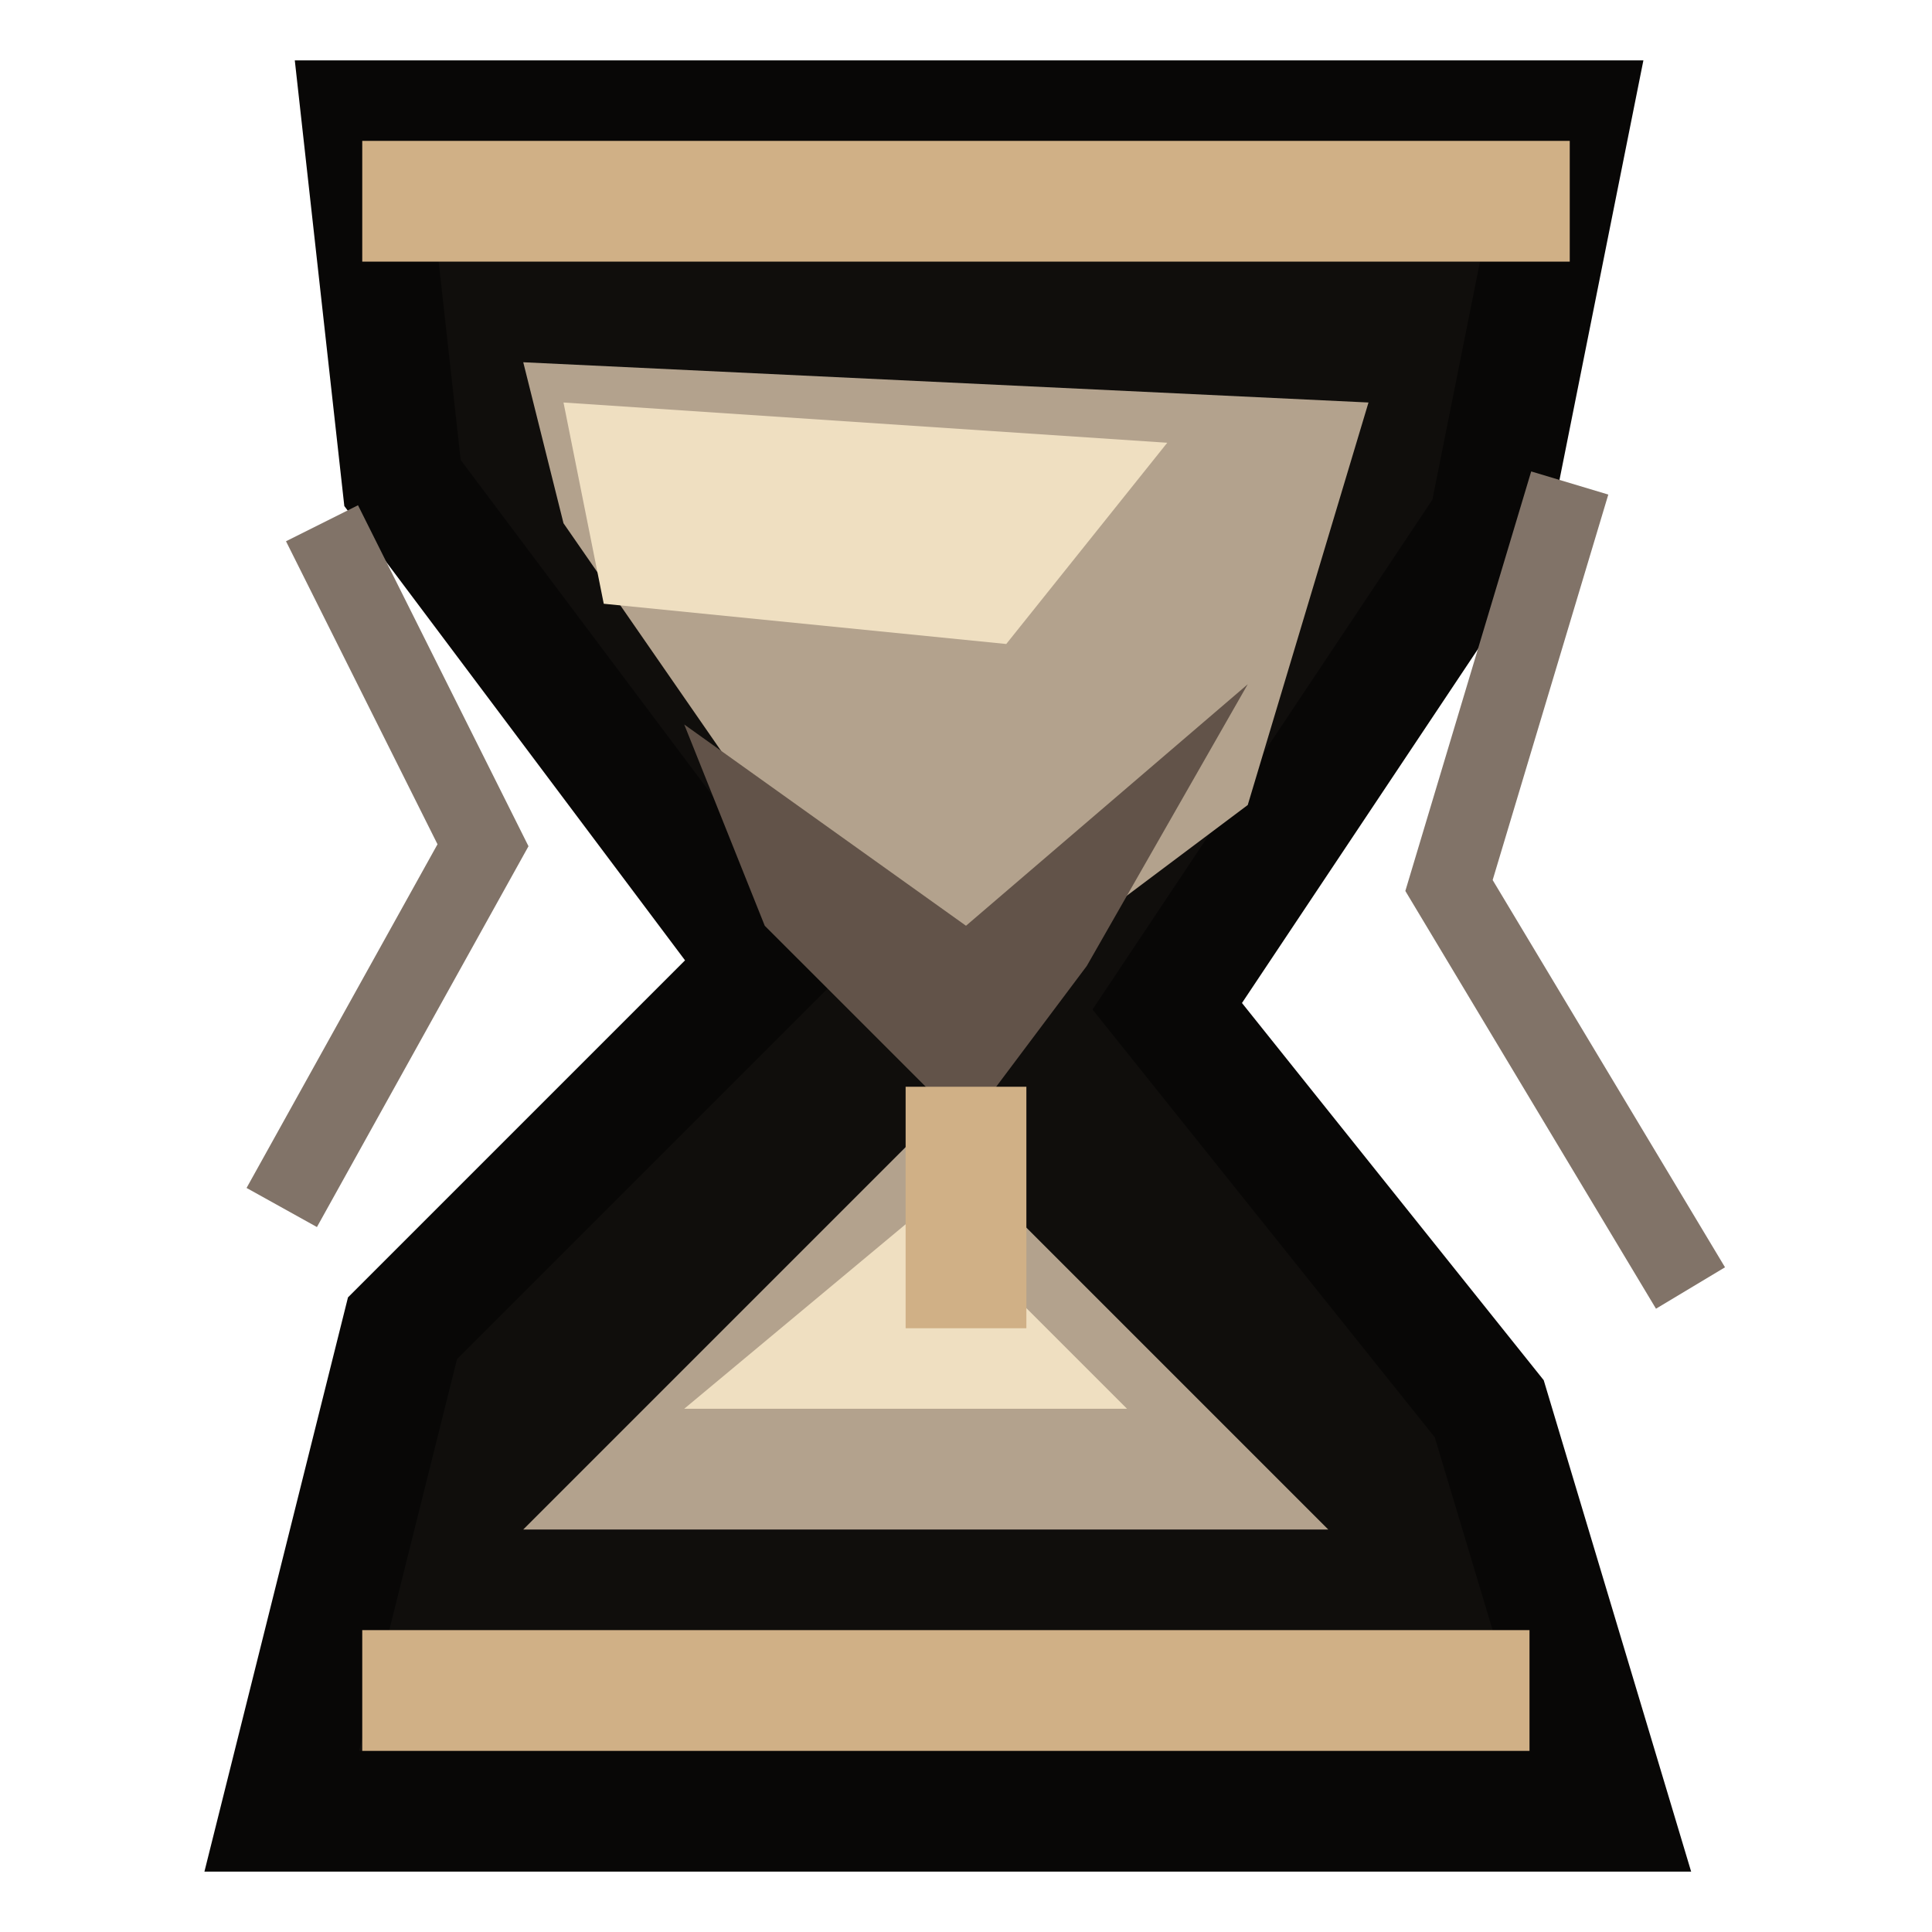
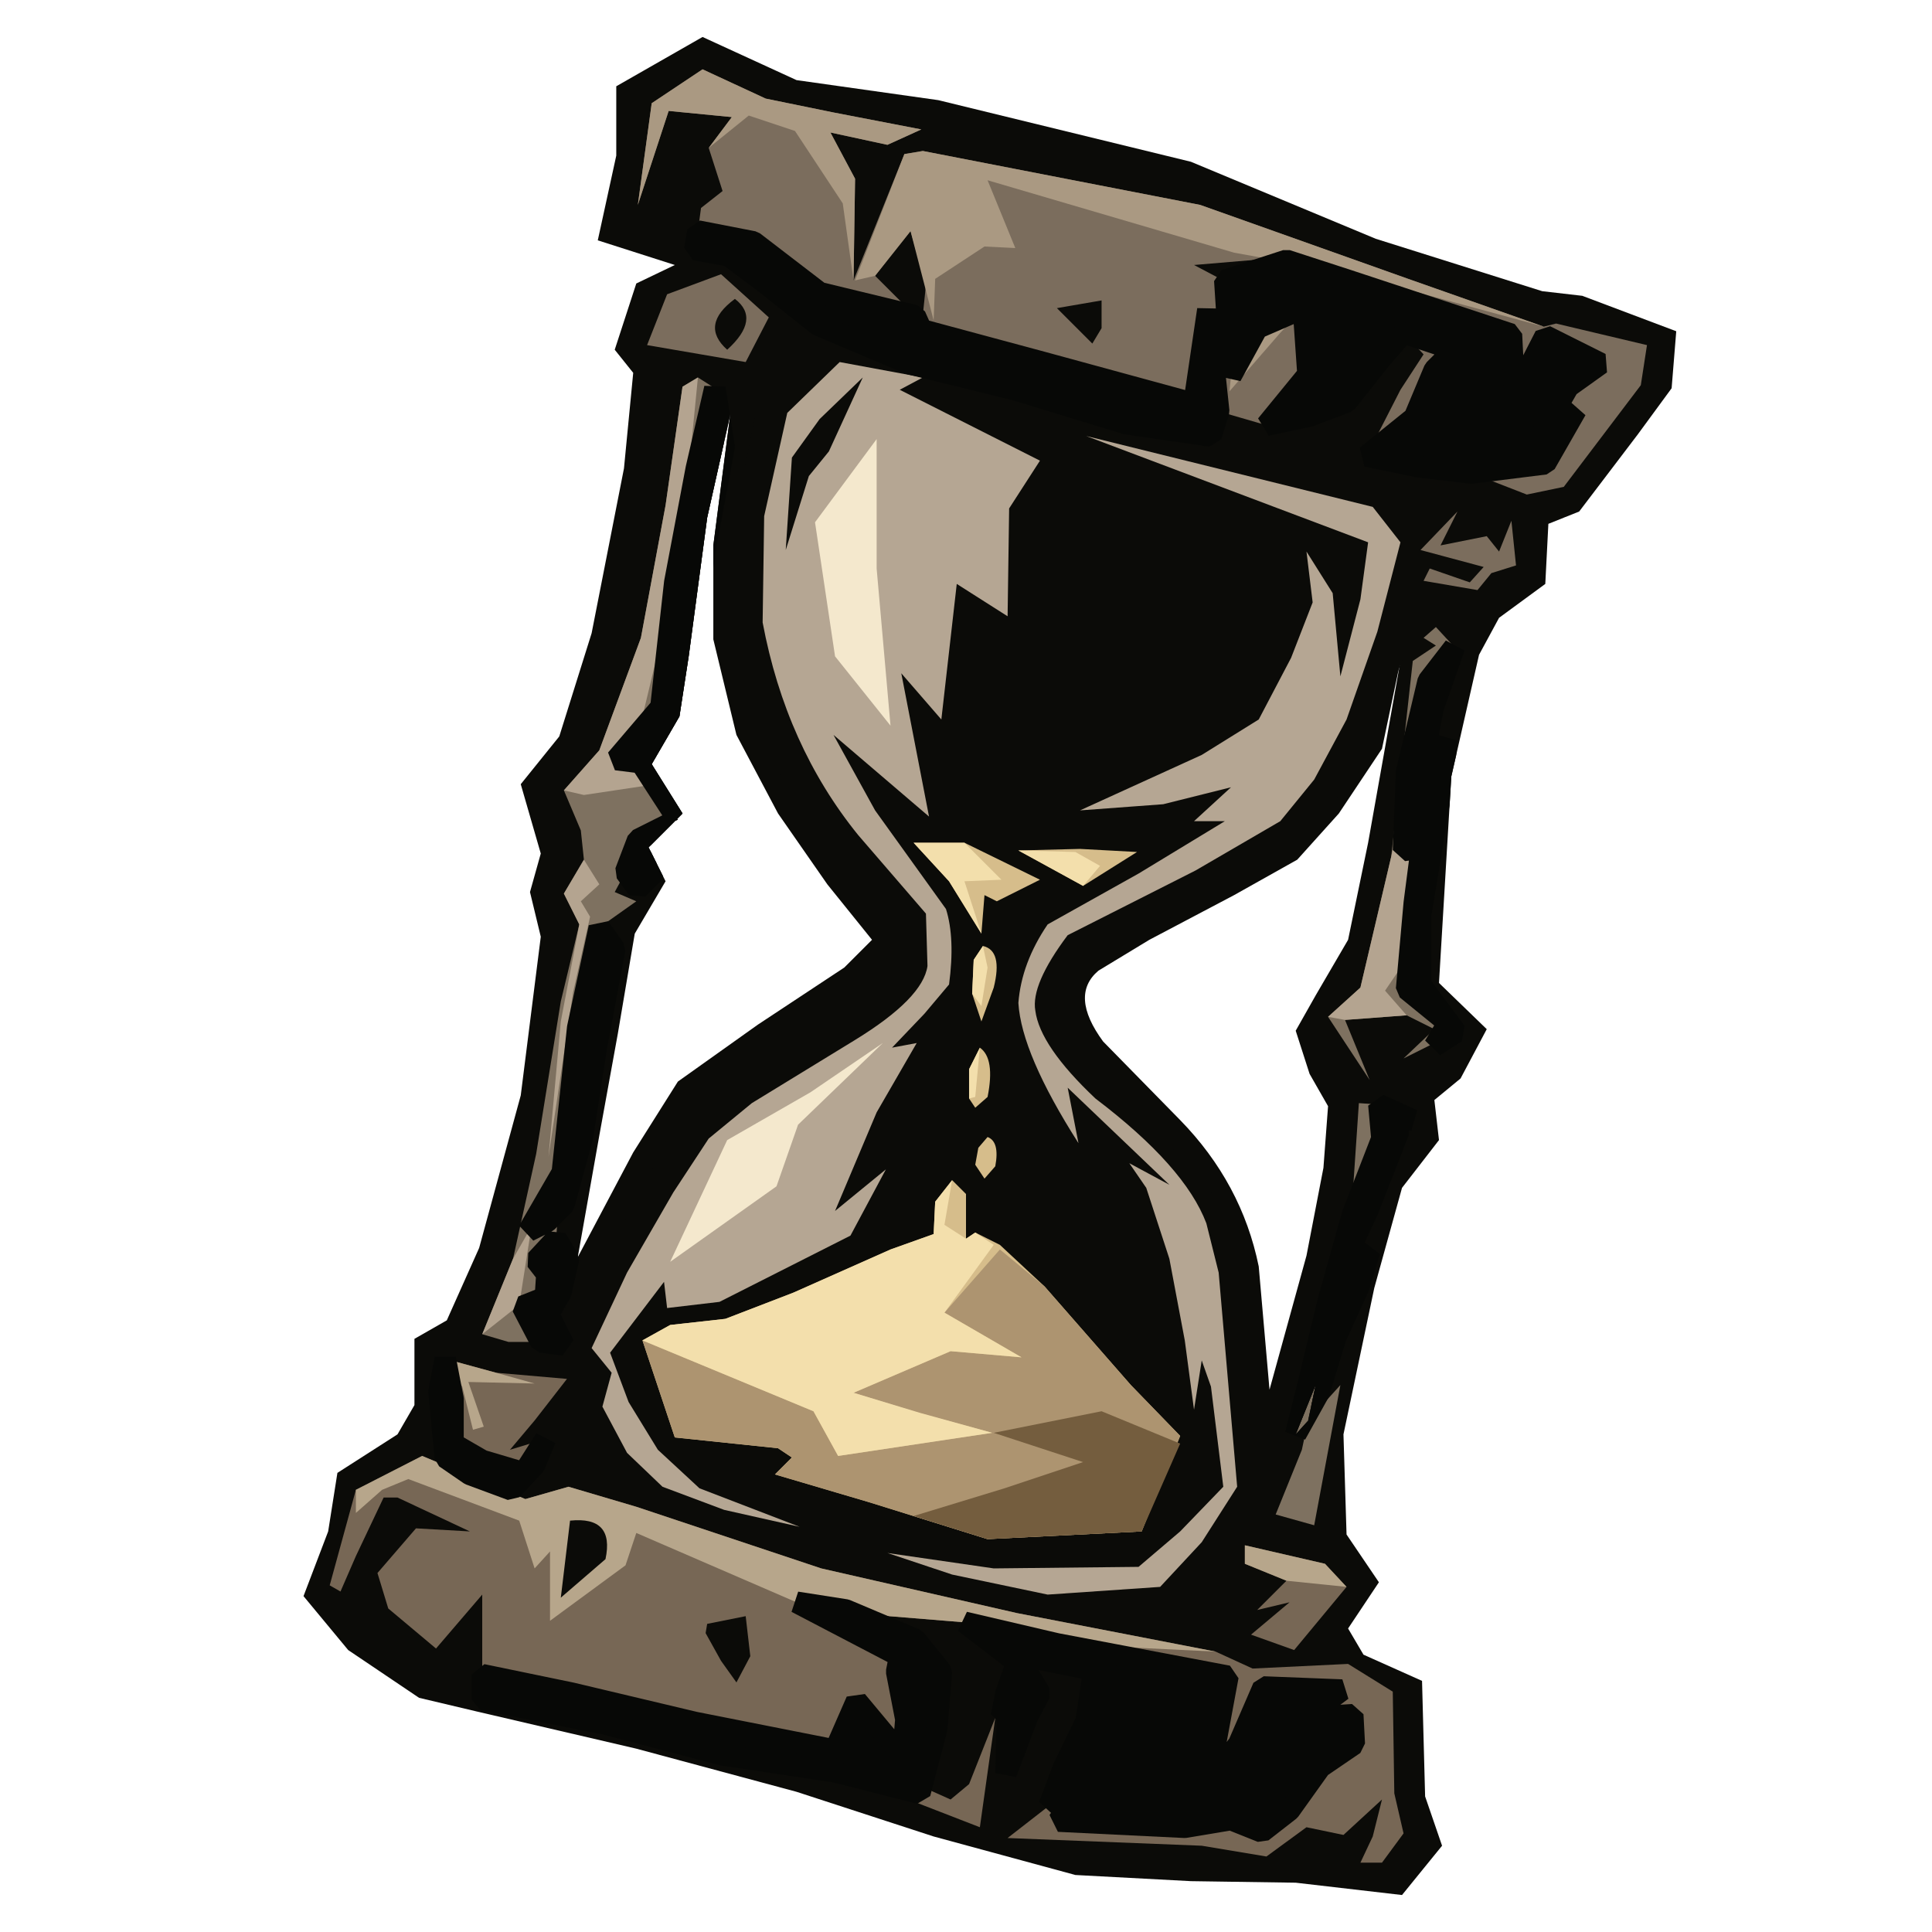
- <svg xmlns="http://www.w3.org/2000/svg" viewBox="0 0 48 48">
-   <path d="M9 3h30l-2 10-8 12 8 10 3 10H7l3-12 9-9-9-12Z" fill="#100e0c" stroke="#080706" stroke-width="3" />
-   <path d="m13 9 21 1-3 10-8 6-9-13ZM23 28l10 10H13Z" fill="#b3a28d" />
-   <path d="m14 10 15 1-4 5-10-1Zm9 20 5 5H17Z" fill="#efdfc1" />
-   <path d="m17 18 7 5 7-6-4 7-3 4-5-5Z" fill="#625349" />
-   <path d="M9 5h30M9 42h29M24 27v6" stroke="#d0b086" stroke-width="3" />
-   <path d="m8 13 4 8-5 9M39 12l-3 10 6 10" fill="none" stroke="#817368" stroke-width="2" />
+ <svg xmlns="http://www.w3.org/2000/svg" width="512" height="512" viewBox="0 0 125.4 125.4" role="img" aria-labelledby="exhaustion-title">
+   <g transform="scale(.1)">
+     <defs>
+       <clipPath id="exhaustion-preserved-outline">
+         <path d="M456 24 L517 52 609 65 773 105 893 155 1001 189 1027 192 1088 215 1085 252 1063 282 1025 332 1005 340 1003 379 973 401 960 425 942 504 934 638 965 668 948 700 931 714 934 740 910 771 892 836 872 931 874 996 895 1027 875 1057 885 1074 923 1091 925 1166 936 1198 910 1230 841 1222 773 1221 698 1217 606 1192 517 1163 413 1135 310 1111 272 1102 226 1071 197 1036 213 994 219 956 258 931 269 912 269 869 290 857 311 810 338 711 351 608 344 579 351 554 338 509 363 478 384 411 405 304 411 242 399 227 413 184 438 172 388 156 400 101 400 56 Z M474 269 L459 336 447 426 441 465 423 496 443 528 421 550 432 572 412 606 401 671 389 737 375 816 411 748 440 702 492 665 548 628 566 610 537 574 505 528 478 477 463 415 463 354 Z M909 429 L897 486 869 528 842 558 801 581 746 610 713 630 Q694 646 716 676 L766 727 Q806 768 817 822 L824 902 848 815 859 758 862 718 850 697 841 669 854 646 875 610 888 547 Z" clip-rule="evenodd" />
+         <path d="M443 251 L453 245 464 252 452 304 438 378 429 459 400 493 416 495 440 532 414 545 406 566 399 579 413 585 389 602 375 667 365 761 343 799 362 789 361 804 348 818 355 827 354 842 339 848 351 871 330 871 313 866 333 817 348 749 364 650 376 600 366 580 379 558 377 539 366 513 389 487 416 414 432 328 Z M932 407 L944 420 930 460 925 487 919 520 939 480 924 573 922 639 945 670 911 687 931 668 913 659 873 662 889 701 862 660 883 641 903 556 917 429 932 419 924 414 Z M882 716 L911 718 917 727 902 725 908 734 888 785 870 824 889 812 841 931 870 899 853 990 828 983 845 941 864 852 878 775 Z" />
+         <path d="M443 251 L453 245 446 316 436 386 417 465 400 493 416 495 419 510 379 516 366 513 389 487 416 414 432 328 Z M379 558 L389 574 377 585 383 595 372 644 356 751 364 663 376 600 366 580 Z M345 796 L337 847 313 866 333 817 Z M917 491 L924 475 917 554 916 618 899 643 913 659 873 662 862 660 883 641 903 556 Z" />
+         <path d="M535 215 L688 269 903 305 931 346 914 418 884 498 844 547 777 587 704 624 Q671 648 699 685 L745 732 Q796 772 808 820 L818 911 825 973 791 1028 753 1051 676 1057 575 1034 492 1009 418 984 381 947 366 911 364 872 399 805 434 738 464 701 531 660 575 626 581 598 539 550 Q481 477 478 417 L477 335 490 270 Z" />
+         <path d="M545 235 L599 245 584 253 675 299 655 330 654 400 621 379 611 467 585 437 603 530 541 477 568 526 614 590 Q620 609 616 639 L600 658 579 680 595 677 569 722 542 786 575 759 552 802 467 845 433 849 431 832 396 878 408 910 427 941 454 966 519 991 470 980 430 965 407 943 391 913 397 891 384 875 407 826 437 774 460 739 488 716 555 675 Q599 648 602 627 L601 593 557 542 Q510 484 495 404 L496 335 511 268 Z M705 283 L891 329 909 352 894 410 874 467 853 506 831 533 776 565 693 607 Q669 639 672 656 Q675 679 711 713 Q769 757 783 794 L791 826 803 965 780 1001 753 1030 680 1035 618 1022 576 1008 645 1018 739 1017 766 994 794 965 786 900 780 883 775 915 769 870 759 817 744 771 733 755 759 769 693 706 700 742 Q663 684 661 651 Q663 625 680 600 L739 567 795 533 775 533 799 511 755 522 701 526 780 490 817 467 838 427 852 391 848 358 865 385 870 439 883 389 888 352 Z" />
+         <path d="M569 285 L569 369 578 471 542 426 529 339 Z M573 677 L518 730 504 770 435 819 472 740 526 709 Z" />
+         <path d="M560 245 L538 293 525 309 510 357 514 297 532 272 Z" />
+         <path d="M593 547 L626 547 675 571 647 585 639 581 637 606 616 572 Z M661 552 L703 575 738 553 701 551 Z M638 614 Q651 617 645 641 L637 663 631 645 632 623 Z M636 680 Q646 687 641 712 L633 719 629 713 629 694 Z M641 738 Q649 741 646 757 L639 765 633 756 635 745 Z M607 780 L618 766 627 775 627 804 633 800 649 808 678 835 734 899 766 932 741 994 641 999 564 975 503 957 514 946 505 940 438 933 417 870 435 860 471 856 515 839 578 811 606 801 Z" />
+         <path d="M417 870 L528 916 544 945 617 934 644 930 596 917 554 904 617 877 663 881 613 852 649 811 678 835 734 899 766 932 741 994 641 999 564 975 503 957 514 946 505 940 438 933 Z" />
+         <path d="M645 930 L715 916 766 937 741 994 641 999 593 984 652 966 703 949 Z" />
+         <path d="M607 780 L618 766 613 795 627 804 633 800 645 808 613 852 663 881 617 877 554 904 597 917 644 930 544 945 528 916 417 870 435 860 471 856 542 846 520 864 529 876 463 859 515 839 578 811 606 801 Z M593 547 L626 547 650 571 626 572 637 606 616 572 Z M661 552 L703 575 714 562 698 553 Z M638 614 L641 628 637 653 631 645 632 623 Z M636 680 L633 712 629 713 629 694 Z" />
+         <path d="M423 67 L456 45 497 64 541 73 598 84 576 94 539 86 555 116 554 182 587 100 599 98 779 133 914 181 1002 212 1010 210 1069 224 1065 250 1015 316 991 321 955 307 1003 301 1023 266 999 284 1018 251 1039 236 1003 218 983 257 981 217 875 182 834 167 775 172 794 182 799 244 816 213 846 200 849 243 822 276 791 267 784 201 775 262 676 235 598 214 601 185 591 150 568 179 594 205 532 190 489 157 453 150 455 135 469 124 460 96 475 76 434 72 414 133 Z M433 191 L468 178 499 206 484 235 420 224 Z M911 216 L944 227 931 240 918 271 887 296 909 253 924 230 Z M946 332 L935 354 965 348 973 358 981 338 984 367 968 372 959 383 924 377 928 369 954 378 963 368 922 357 Z" />
+         <path d="M423 67 L456 45 497 64 541 73 598 84 576 94 539 86 555 116 554 182 547 132 516 85 486 75 460 96 475 76 434 72 414 133 Z M587 100 L599 98 779 133 914 181 1002 212 873 177 801 164 641 117 659 161 639 160 607 181 606 208 591 150 568 179 555 182 Z M816 213 L846 200 831 216 798 254 799 244 Z" />
+         <path d="M715 195 L715 213 709 223 686 200 Z M477 194 Q494 207 472 227 Q454 211 477 194 Z" />
+         <path d="M289 882 L322 891 368 895 347 922 331 941 354 934 340 956 313 948 294 937 Z M274 945 L341 973 369 965 413 978 533 1018 660 1047 789 1072 813 1083 875 1080 904 1098 905 1164 911 1190 897 1209 883 1209 891 1192 897 1168 872 1191 848 1186 822 1205 780 1198 654 1193 681 1172 700 1163 687 1182 769 1186 799 1181 819 1189 837 1175 857 1147 879 1132 878 1113 847 1115 871 1097 820 1095 804 1132 784 1158 797 1088 686 1067 626 1053 577 1049 517 1040 584 1075 582 1085 588 1116 586 1140 556 1104 542 1136 451 1118 371 1099 313 1087 313 1035 283 1070 252 1044 245 1021 270 992 305 994 258 972 249 972 231 1010 221 1033 214 1029 231 967 Z M486 1132 L588 1155 617 1168 629 1158 646 1115 636 1186 587 1167 Z M660 1079 L675 1099 667 1114 653 1151 654 1113 650 1114 653 1099 Z M808 1003 L860 1015 874 1030 840 1071 812 1061 837 1040 816 1045 835 1026 808 1015 Z" />
+         <path d="M289 882 L322 891 347 898 304 897 314 926 307 928 300 900 Z M274 945 L341 973 369 965 413 978 533 1018 660 1047 789 1072 686 1067 626 1053 577 1049 517 1040 413 995 406 1016 357 1052 357 1007 347 1018 337 987 265 960 248 967 231 982 231 967 Z M808 1003 L860 1015 874 1030 835 1026 808 1015 Z" />
+         <path d="M370 987 Q399 984 393 1012 L364 1037 Z M459 1054 L484 1049 487 1075 478 1092 468 1078 458 1060 Z" />
+       </clipPath>
+     </defs>
+     <g id="exhaustion-frame-ink" fill="#0b0b08">
+       <path fill-rule="evenodd" d="M456 24 L517 52 609 65 773 105 893 155 1001 189 1027 192 1088 215 1085 252 1063 282 1025 332 1005 340 1003 379 973 401 960 425 942 504 934 638 965 668 948 700 931 714 934 740 910 771 892 836 872 931 874 996 895 1027 875 1057 885 1074 923 1091 925 1166 936 1198 910 1230 841 1222 773 1221 698 1217 606 1192 517 1163 413 1135 310 1111 272 1102 226 1071 197 1036 213 994 219 956 258 931 269 912 269 869 290 857 311 810 338 711 351 608 344 579 351 554 338 509 363 478 384 411 405 304 411 242 399 227 413 184 438 172 388 156 400 101 400 56 Z M474 269 L459 336 447 426 441 465 423 496 443 528 421 550 432 572 412 606 401 671 389 737 375 816 411 748 440 702 492 665 548 628 566 610 537 574 505 528 478 477 463 415 463 354 Z M909 429 L897 486 869 528 842 558 801 581 746 610 713 630 Q694 646 716 676 L766 727 Q806 768 817 822 L824 902 848 815 859 758 862 718 850 697 841 669 854 646 875 610 888 547 Z" />
+     </g>
+     <g id="exhaustion-supports" fill="#7e7160">
+       <path d="M443 251 L453 245 464 252 452 304 438 378 429 459 400 493 416 495 440 532 414 545 406 566 399 579 413 585 389 602 375 667 365 761 343 799 362 789 361 804 348 818 355 827 354 842 339 848 351 871 330 871 313 866 333 817 348 749 364 650 376 600 366 580 379 558 377 539 366 513 389 487 416 414 432 328 Z M932 407 L944 420 930 460 925 487 919 520 939 480 924 573 922 639 945 670 911 687 931 668 913 659 873 662 889 701 862 660 883 641 903 556 917 429 932 419 924 414 Z M882 716 L911 718 917 727 902 725 908 734 888 785 870 824 889 812 841 931 870 899 853 990 828 983 845 941 864 852 878 775 Z" />
+       <path fill="#b4a490" d="M443 251 L453 245 446 316 436 386 417 465 400 493 416 495 419 510 379 516 366 513 389 487 416 414 432 328 Z M379 558 L389 574 377 585 383 595 372 644 356 751 364 663 376 600 366 580 Z M345 796 L337 847 313 866 333 817 Z M917 491 L924 475 917 554 916 618 899 643 913 659 873 662 862 660 883 641 903 556 Z" />
+     </g>
+     <g id="exhaustion-bulb">
+       <path fill="#0b0b08" d="M535 215 L688 269 903 305 931 346 914 418 884 498 844 547 777 587 704 624 Q671 648 699 685 L745 732 Q796 772 808 820 L818 911 825 973 791 1028 753 1051 676 1057 575 1034 492 1009 418 984 381 947 366 911 364 872 399 805 434 738 464 701 531 660 575 626 581 598 539 550 Q481 477 478 417 L477 335 490 270 Z" />
+       <path fill="#b5a693" d="M545 235 L599 245 584 253 675 299 655 330 654 400 621 379 611 467 585 437 603 530 541 477 568 526 614 590 Q620 609 616 639 L600 658 579 680 595 677 569 722 542 786 575 759 552 802 467 845 433 849 431 832 396 878 408 910 427 941 454 966 519 991 470 980 430 965 407 943 391 913 397 891 384 875 407 826 437 774 460 739 488 716 555 675 Q599 648 602 627 L601 593 557 542 Q510 484 495 404 L496 335 511 268 Z M705 283 L891 329 909 352 894 410 874 467 853 506 831 533 776 565 693 607 Q669 639 672 656 Q675 679 711 713 Q769 757 783 794 L791 826 803 965 780 1001 753 1030 680 1035 618 1022 576 1008 645 1018 739 1017 766 994 794 965 786 900 780 883 775 915 769 870 759 817 744 771 733 755 759 769 693 706 700 742 Q663 684 661 651 Q663 625 680 600 L739 567 795 533 775 533 799 511 755 522 701 526 780 490 817 467 838 427 852 391 848 358 865 385 870 439 883 389 888 352 Z" />
+       <path fill="#f4e8cd" d="M569 285 L569 369 578 471 542 426 529 339 Z M573 677 L518 730 504 770 435 819 472 740 526 709 Z" />
+       <path fill="#0b0b08" d="M560 245 L538 293 525 309 510 357 514 297 532 272 Z" />
+     </g>
+     <g id="exhaustion-sand">
+       <path fill="#d6bd8b" d="M593 547 L626 547 675 571 647 585 639 581 637 606 616 572 Z M661 552 L703 575 738 553 701 551 Z M638 614 Q651 617 645 641 L637 663 631 645 632 623 Z M636 680 Q646 687 641 712 L633 719 629 713 629 694 Z M641 738 Q649 741 646 757 L639 765 633 756 635 745 Z M607 780 L618 766 627 775 627 804 633 800 649 808 678 835 734 899 766 932 741 994 641 999 564 975 503 957 514 946 505 940 438 933 417 870 435 860 471 856 515 839 578 811 606 801 Z" />
+       <path fill="#ad9470" d="M417 870 L528 916 544 945 617 934 644 930 596 917 554 904 617 877 663 881 613 852 649 811 678 835 734 899 766 932 741 994 641 999 564 975 503 957 514 946 505 940 438 933 Z" />
+       <path fill="#745d3e" d="M645 930 L715 916 766 937 741 994 641 999 593 984 652 966 703 949 Z" />
+       <path fill="#f3dfac" d="M607 780 L618 766 613 795 627 804 633 800 645 808 613 852 663 881 617 877 554 904 597 917 644 930 544 945 528 916 417 870 435 860 471 856 542 846 520 864 529 876 463 859 515 839 578 811 606 801 Z M593 547 L626 547 650 571 626 572 637 606 616 572 Z M661 552 L703 575 714 562 698 553 Z M638 614 L641 628 637 653 631 645 632 623 Z M636 680 L633 712 629 713 629 694 Z" />
+     </g>
+     <g id="exhaustion-top-cap" fill="#7b6d5d">
+       <path d="M423 67 L456 45 497 64 541 73 598 84 576 94 539 86 555 116 554 182 587 100 599 98 779 133 914 181 1002 212 1010 210 1069 224 1065 250 1015 316 991 321 955 307 1003 301 1023 266 999 284 1018 251 1039 236 1003 218 983 257 981 217 875 182 834 167 775 172 794 182 799 244 816 213 846 200 849 243 822 276 791 267 784 201 775 262 676 235 598 214 601 185 591 150 568 179 594 205 532 190 489 157 453 150 455 135 469 124 460 96 475 76 434 72 414 133 Z M433 191 L468 178 499 206 484 235 420 224 Z M911 216 L944 227 931 240 918 271 887 296 909 253 924 230 Z M946 332 L935 354 965 348 973 358 981 338 984 367 968 372 959 383 924 377 928 369 954 378 963 368 922 357 Z" />
+       <path fill="#aa9982" d="M423 67 L456 45 497 64 541 73 598 84 576 94 539 86 555 116 554 182 547 132 516 85 486 75 460 96 475 76 434 72 414 133 Z M587 100 L599 98 779 133 914 181 1002 212 873 177 801 164 641 117 659 161 639 160 607 181 606 208 591 150 568 179 555 182 Z M816 213 L846 200 831 216 798 254 799 244 Z" />
+       <path fill="#0b0b08" d="M715 195 L715 213 709 223 686 200 Z M477 194 Q494 207 472 227 Q454 211 477 194 Z" />
+     </g>
+     <g id="exhaustion-lower-cap">
+       <path fill="#776755" d="M289 882 L322 891 368 895 347 922 331 941 354 934 340 956 313 948 294 937 Z M274 945 L341 973 369 965 413 978 533 1018 660 1047 789 1072 813 1083 875 1080 904 1098 905 1164 911 1190 897 1209 883 1209 891 1192 897 1168 872 1191 848 1186 822 1205 780 1198 654 1193 681 1172 700 1163 687 1182 769 1186 799 1181 819 1189 837 1175 857 1147 879 1132 878 1113 847 1115 871 1097 820 1095 804 1132 784 1158 797 1088 686 1067 626 1053 577 1049 517 1040 584 1075 582 1085 588 1116 586 1140 556 1104 542 1136 451 1118 371 1099 313 1087 313 1035 283 1070 252 1044 245 1021 270 992 305 994 258 972 249 972 231 1010 221 1033 214 1029 231 967 Z M486 1132 L588 1155 617 1168 629 1158 646 1115 636 1186 587 1167 Z M660 1079 L675 1099 667 1114 653 1151 654 1113 650 1114 653 1099 Z M808 1003 L860 1015 874 1030 840 1071 812 1061 837 1040 816 1045 835 1026 808 1015 Z" />
+       <path fill="#b7a68b" d="M289 882 L322 891 347 898 304 897 314 926 307 928 300 900 Z M274 945 L341 973 369 965 413 978 533 1018 660 1047 789 1072 686 1067 626 1053 577 1049 517 1040 413 995 406 1016 357 1052 357 1007 347 1018 337 987 265 960 248 967 231 982 231 967 Z M808 1003 L860 1015 874 1030 835 1026 808 1015 Z" />
+       <path fill="#0b0b08" d="M370 987 Q399 984 393 1012 L364 1037 Z M459 1054 L484 1049 487 1075 478 1092 468 1078 458 1060 Z" />
+     </g>
+     <g id="exhaustion-revised-shadow-masses" clip-path="url(#exhaustion-preserved-outline)" stroke="#070806" stroke-width="14" stroke-linejoin="bevel">
+       <g id="exhaustion-upper-crossbeam-black-faces" fill="#070806">
+         <path d="M795 182 L835 169 875 182 981 217 983 257 1003 218 1039 236 1018 251 999 284 1023 266 1003 301 955 307 921 303 887 296 918 271 931 240 944 227 911 216 897 232 874 261 850 270 822 276 849 243 846 200 816 213 799 244 Z M453 150 L489 157 532 190 594 205 598 214 676 235 775 262 784 201 791 267 786 283 731 275 659 253 590 236 531 211 497 184 473 166 451 162 Z" />
+       </g>
+       <g id="exhaustion-lower-crossbeam-shadow" fill="#070806">
+         <path d="M313 1087 L371 1099 451 1118 542 1136 556 1104 586 1140 588 1116 582 1085 584 1075 517 1040 549 1045 594 1064 611 1085 608 1122 597 1164 542 1150 469 1139 393 1119 313 1103 Z M626 1053 L686 1067 797 1088 784 1158 804 1132 820 1095 871 1097 847 1115 878 1113 879 1132 857 1147 837 1175 819 1189 799 1181 769 1186 687 1182 700 1163 681 1172 690 1148 705 1117 710 1084 660 1074 675 1099 667 1114 653 1151 654 1113 650 1114 653 1099 660 1079 Z" />
+       </g>
+       <g id="exhaustion-left-post-black-tapers" fill="#070806">
+         <path d="M464 252 L452 304 438 378 429 459 400 493 416 495 440 532 414 545 406 566 414 577 423 568 431 549 451 538 424 495 443 466 450 407 459 349 470 290 Z M389 602 L375 667 365 761 343 799 355 793 366 782 378 738 387 680 399 616 Z M361 804 L348 818 355 827 354 842 339 848 351 871 366 873 356 853 364 839 369 817 Z" />
+       </g>
+       <g id="exhaustion-right-post-black-tapers" fill="#070806">
+         <path d="M944 420 L930 460 925 487 919 520 939 480 937 503 929 552 922 594 922 639 945 670 931 679 940 664 913 642 918 586 925 532 918 551 911 552 913 501 927 442 Z M917 727 L902 725 908 734 888 785 870 824 889 812 882 835 867 868 856 904 841 931 850 895 862 845 878 788 897 739 895 717 Z" />
+       </g>
+       <g id="exhaustion-lower-left-junction" fill="#070806">
+         <path d="M294 937 L313 948 340 956 354 934 347 951 332 967 305 957 289 946 285 903 289 882 294 908 Z" />
+       </g>
+     </g>
+   </g>
</svg>
